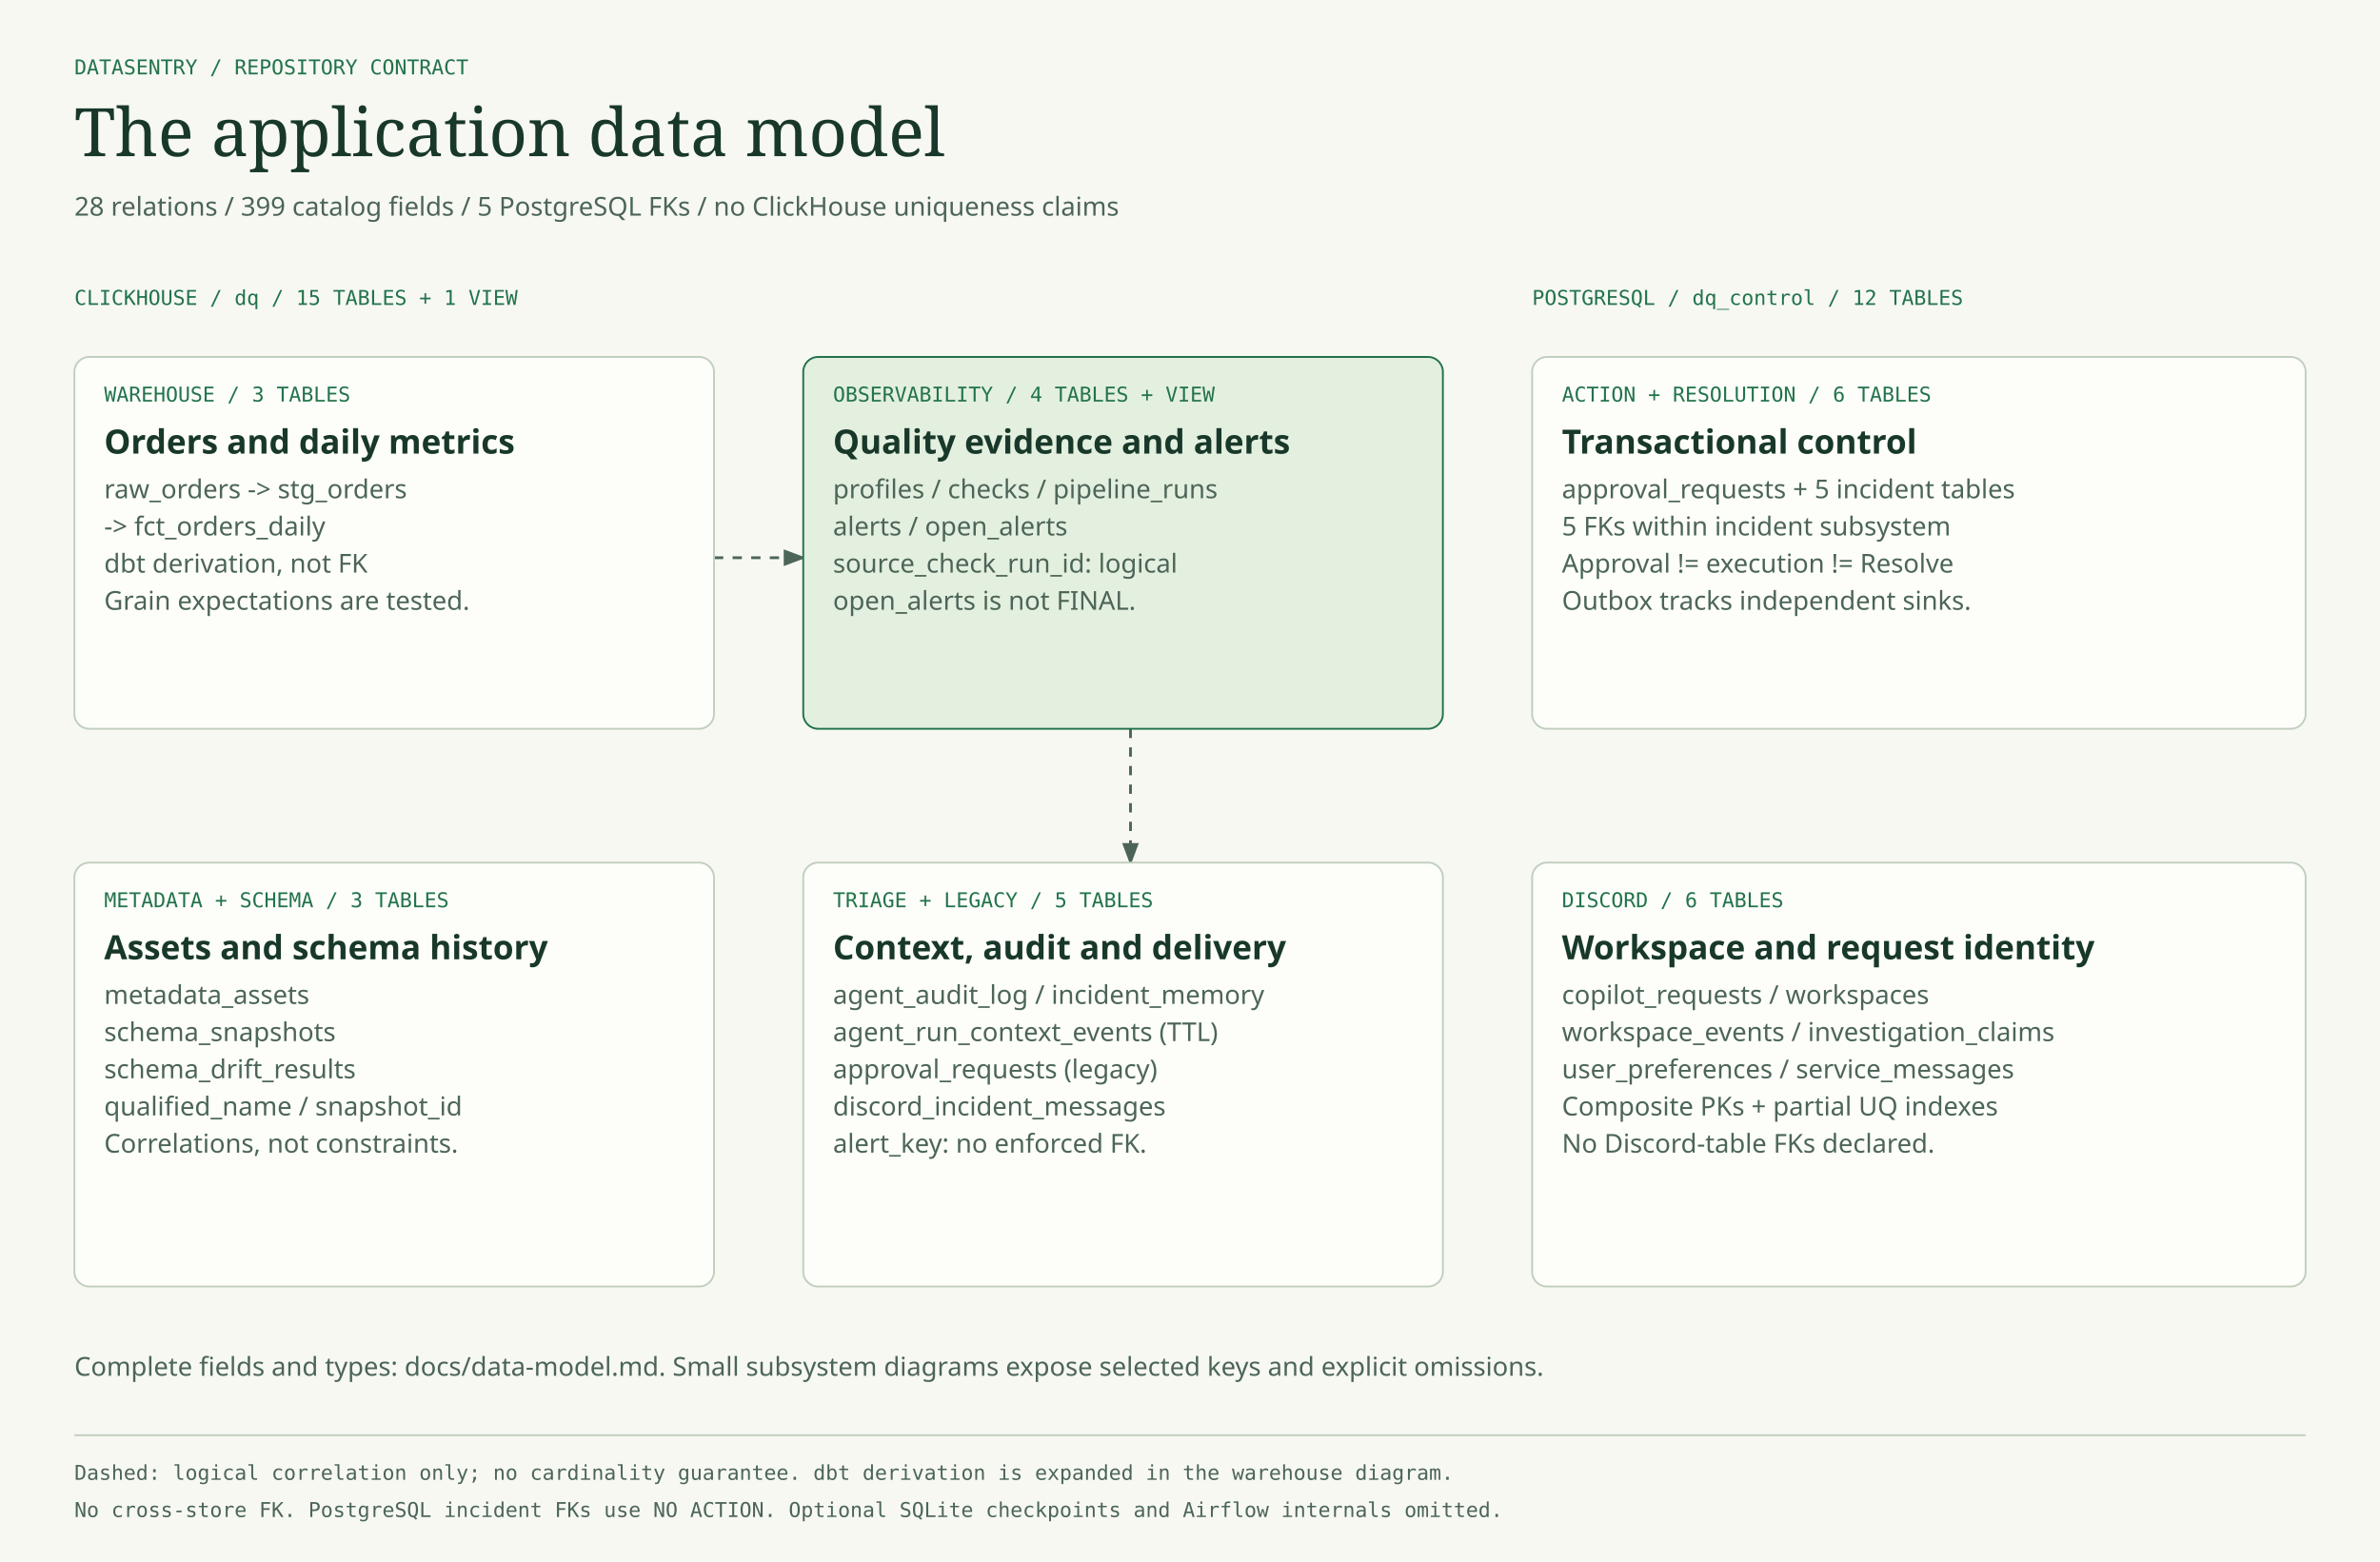
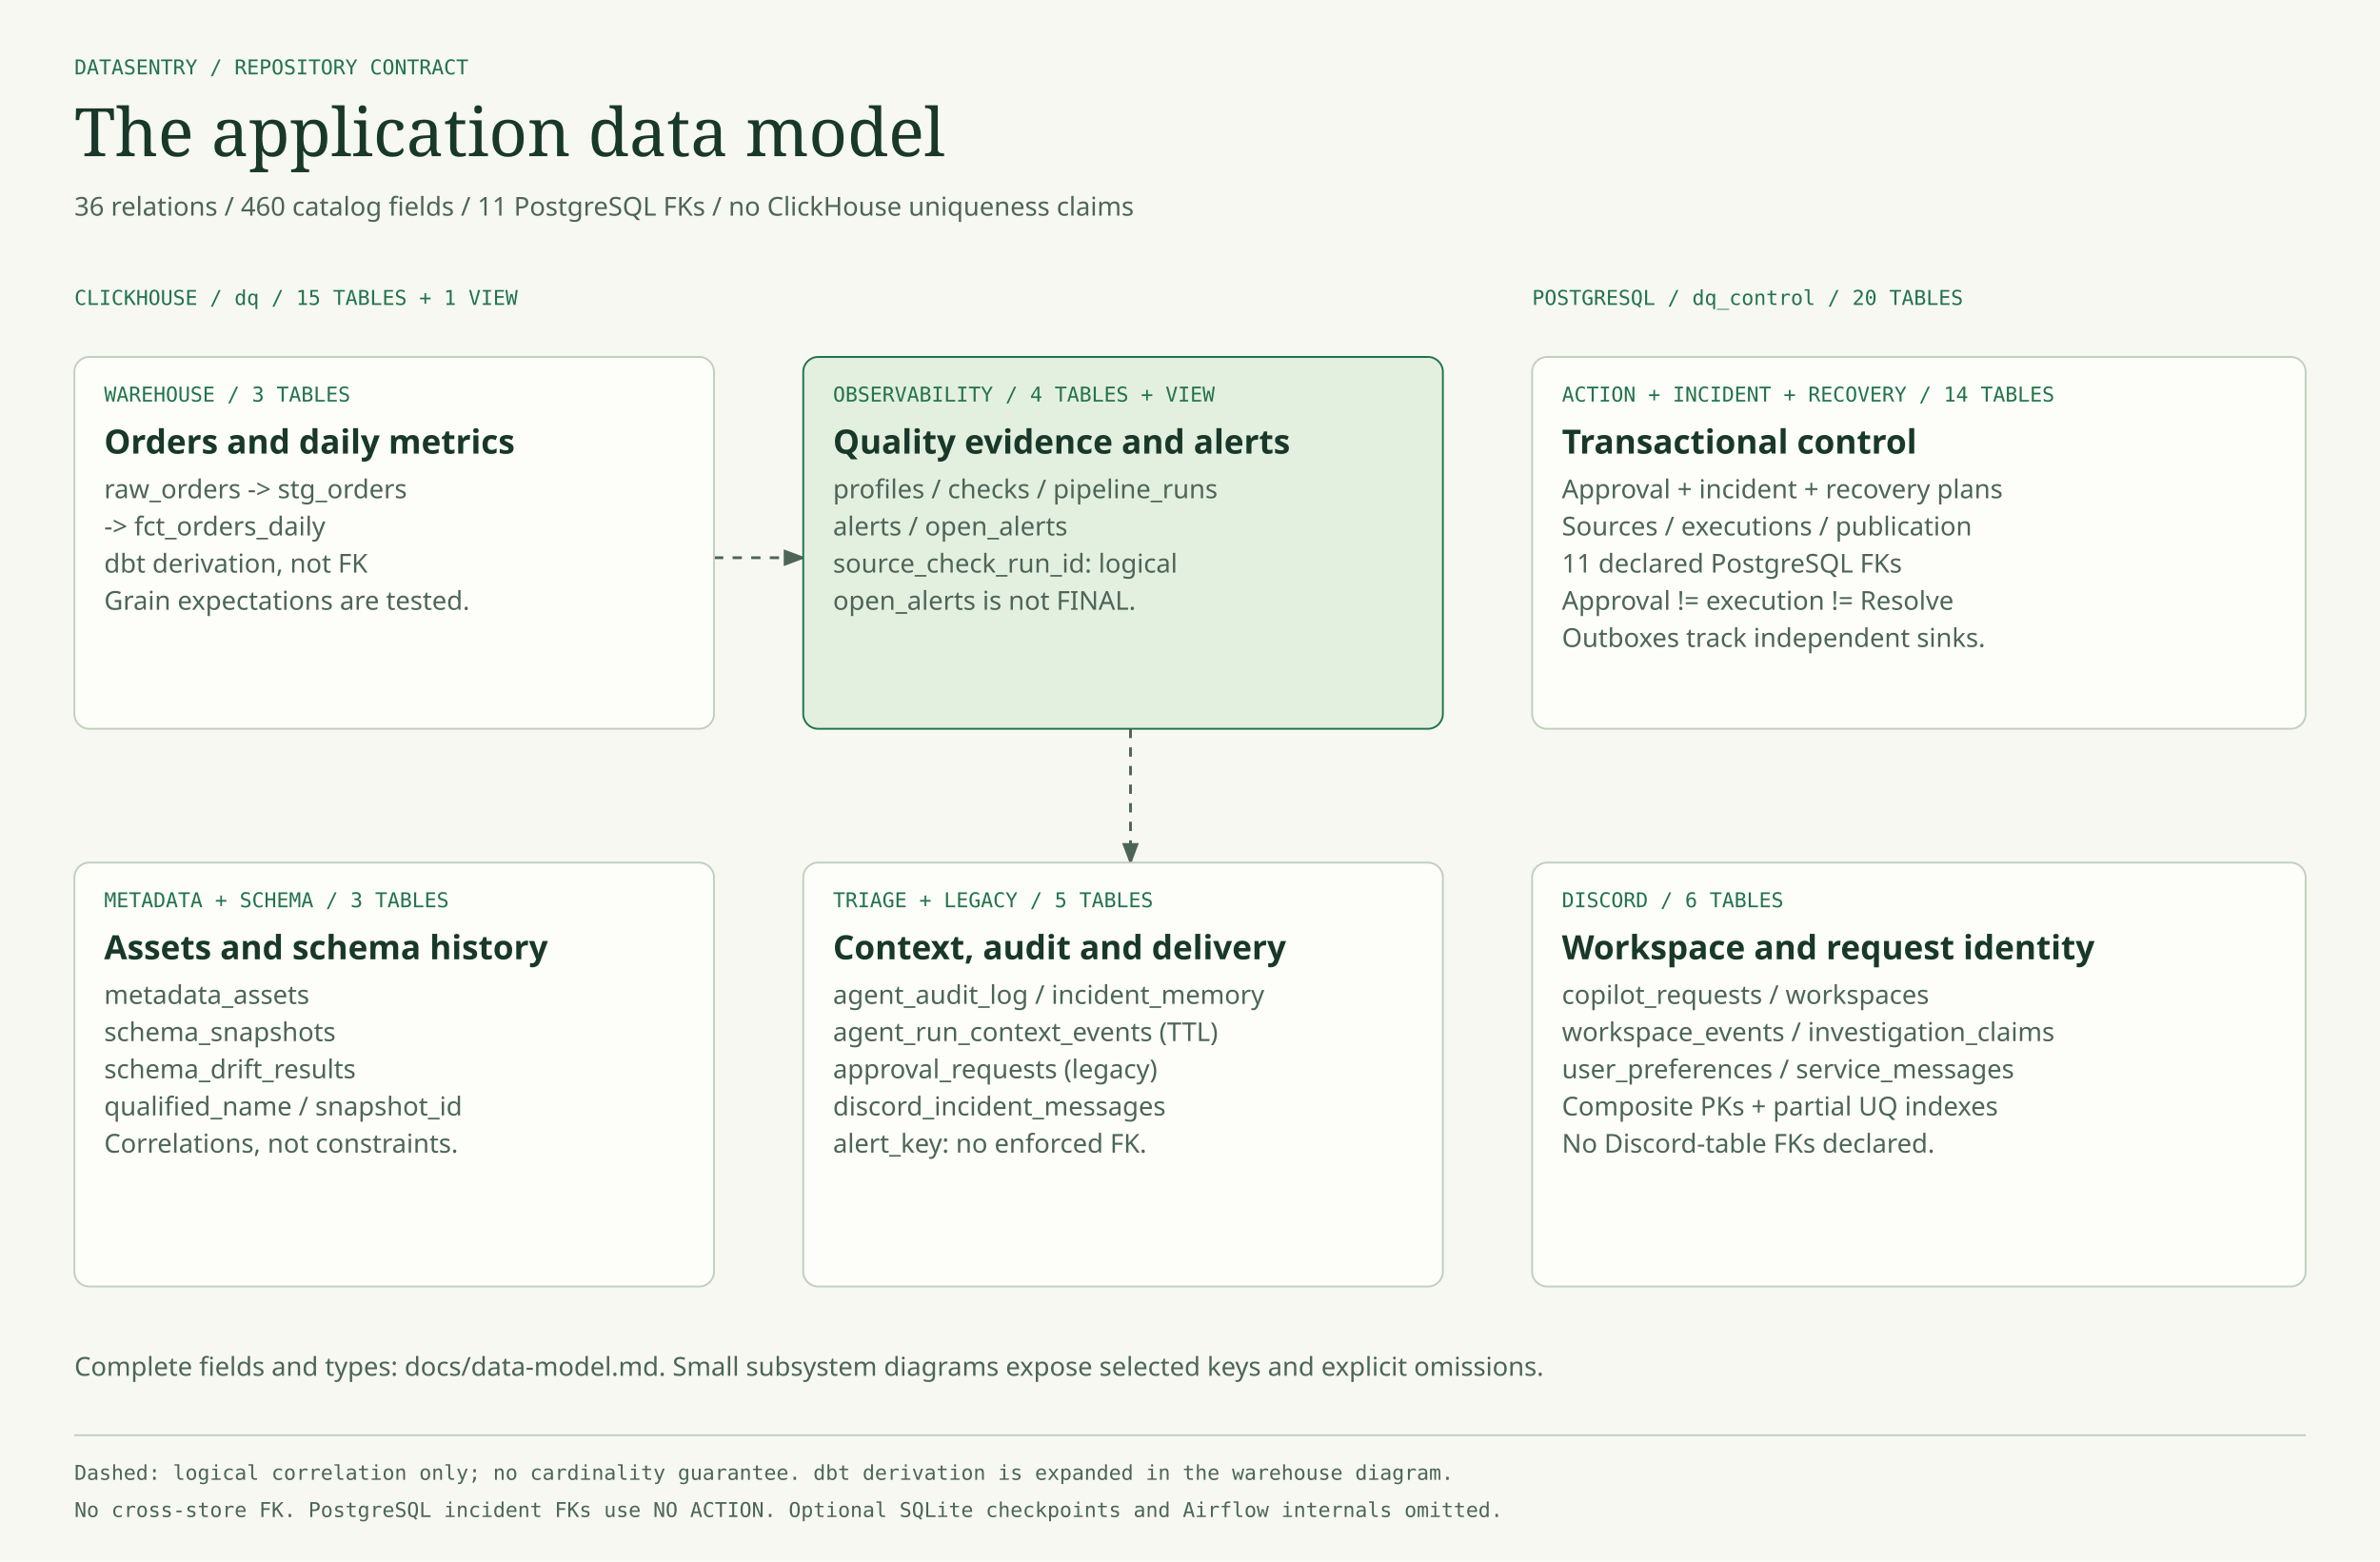
<svg xmlns="http://www.w3.org/2000/svg" width="1280" height="840" viewBox="0 0 1280 840" role="img" aria-labelledby="data-model-overview-title data-model-overview-desc">
  <defs>
    <marker id="data-model-overview-arrow-muted" markerWidth="8" markerHeight="6" refX="7" refY="3" orient="auto">
      <path d="M0 0L8 3L0 6Z" fill="#4c6558" />
    </marker>
    <marker id="data-model-overview-arrow-accent" markerWidth="8" markerHeight="6" refX="7" refY="3" orient="auto">
      <path d="M0 0L8 3L0 6Z" fill="#22734b" />
    </marker>
    <marker id="data-model-overview-arrow-link" markerWidth="8" markerHeight="6" refX="7" refY="3" orient="auto">
      <path d="M0 0L8 3L0 6Z" fill="#356851" />
    </marker>
  </defs>
  <rect x="0" y="0" width="1280" height="840" rx="0" fill="#f7f8f2" stroke="none" />
  <text x="40" y="40" text-anchor="start" fill="#22734b" font-family="Geist Mono, Consolas, monospace" font-size="11" font-weight="500">DATASENTRY / REPOSITORY CONTRACT</text>
  <text x="40" y="84" text-anchor="start" fill="#18382a" font-family="Instrument Serif, Georgia, serif" font-size="36" font-weight="400">The application data model</text>
-   <text x="40" y="116" text-anchor="start" fill="#4c6558" font-family="Geist, Trebuchet MS, sans-serif" font-size="14" font-weight="400">28 relations / 399 catalog fields / 5 PostgreSQL FKs / no ClickHouse uniqueness claims</text>
+   <text x="40" y="116" text-anchor="start" fill="#4c6558" font-family="Geist, Trebuchet MS, sans-serif" font-size="14" font-weight="400">36 relations / 460 catalog fields / 11 PostgreSQL FKs / no ClickHouse uniqueness claims</text>
  <text x="40" y="164" text-anchor="start" fill="#22734b" font-family="Geist Mono, Consolas, monospace" font-size="11" font-weight="500">CLICKHOUSE / dq / 15 TABLES + 1 VIEW</text>
-   <text x="824" y="164" text-anchor="start" fill="#22734b" font-family="Geist Mono, Consolas, monospace" font-size="11" font-weight="500">POSTGRESQL / dq_control / 12 TABLES</text>
+   <text x="824" y="164" text-anchor="start" fill="#22734b" font-family="Geist Mono, Consolas, monospace" font-size="11" font-weight="500">POSTGRESQL / dq_control / 20 TABLES</text>
  <path d="M 384 300 L 432 300" fill="none" stroke="#4c6558" stroke-width="1.5" stroke-dasharray="5 5" marker-end="url(#data-model-overview-arrow-muted)" />
  <path d="M 608 392 L 608 464" fill="none" stroke="#4c6558" stroke-width="1.5" stroke-dasharray="5 5" marker-end="url(#data-model-overview-arrow-muted)" />
  <rect x="40" y="192" width="344" height="200" rx="8" fill="#fdfef9" stroke="#c1cfbe" />
  <text x="56" y="216" text-anchor="start" fill="#22734b" font-family="Geist Mono, Consolas, monospace" font-size="11" font-weight="500">WAREHOUSE / 3 TABLES</text>
  <text x="56" y="244" text-anchor="start" fill="#18382a" font-family="Geist, Trebuchet MS, sans-serif" font-size="18" font-weight="600">Orders and daily metrics</text>
  <text x="56" y="268" text-anchor="start" fill="#4c6558" font-family="Geist, Trebuchet MS, sans-serif" font-size="14" font-weight="400">raw_orders -&gt; stg_orders</text>
  <text x="56" y="288" text-anchor="start" fill="#4c6558" font-family="Geist, Trebuchet MS, sans-serif" font-size="14" font-weight="400">-&gt; fct_orders_daily</text>
  <text x="56" y="308" text-anchor="start" fill="#4c6558" font-family="Geist, Trebuchet MS, sans-serif" font-size="14" font-weight="400">dbt derivation, not FK</text>
  <text x="56" y="328" text-anchor="start" fill="#4c6558" font-family="Geist, Trebuchet MS, sans-serif" font-size="14" font-weight="400">Grain expectations are tested.</text>
  <rect x="432" y="192" width="344" height="200" rx="8" fill="#e3efdf" stroke="#22734b" />
  <text x="448" y="216" text-anchor="start" fill="#22734b" font-family="Geist Mono, Consolas, monospace" font-size="11" font-weight="500">OBSERVABILITY / 4 TABLES + VIEW</text>
  <text x="448" y="244" text-anchor="start" fill="#18382a" font-family="Geist, Trebuchet MS, sans-serif" font-size="18" font-weight="600">Quality evidence and alerts</text>
  <text x="448" y="268" text-anchor="start" fill="#4c6558" font-family="Geist, Trebuchet MS, sans-serif" font-size="14" font-weight="400">profiles / checks / pipeline_runs</text>
  <text x="448" y="288" text-anchor="start" fill="#4c6558" font-family="Geist, Trebuchet MS, sans-serif" font-size="14" font-weight="400">alerts / open_alerts</text>
  <text x="448" y="308" text-anchor="start" fill="#4c6558" font-family="Geist, Trebuchet MS, sans-serif" font-size="14" font-weight="400">source_check_run_id: logical</text>
  <text x="448" y="328" text-anchor="start" fill="#4c6558" font-family="Geist, Trebuchet MS, sans-serif" font-size="14" font-weight="400">open_alerts is not FINAL.</text>
  <rect x="40" y="464" width="344" height="228" rx="8" fill="#fdfef9" stroke="#c1cfbe" />
  <text x="56" y="488" text-anchor="start" fill="#22734b" font-family="Geist Mono, Consolas, monospace" font-size="11" font-weight="500">METADATA + SCHEMA / 3 TABLES</text>
  <text x="56" y="516" text-anchor="start" fill="#18382a" font-family="Geist, Trebuchet MS, sans-serif" font-size="18" font-weight="600">Assets and schema history</text>
  <text x="56" y="540" text-anchor="start" fill="#4c6558" font-family="Geist, Trebuchet MS, sans-serif" font-size="14" font-weight="400">metadata_assets</text>
  <text x="56" y="560" text-anchor="start" fill="#4c6558" font-family="Geist, Trebuchet MS, sans-serif" font-size="14" font-weight="400">schema_snapshots</text>
  <text x="56" y="580" text-anchor="start" fill="#4c6558" font-family="Geist, Trebuchet MS, sans-serif" font-size="14" font-weight="400">schema_drift_results</text>
  <text x="56" y="600" text-anchor="start" fill="#4c6558" font-family="Geist, Trebuchet MS, sans-serif" font-size="14" font-weight="400">qualified_name / snapshot_id</text>
  <text x="56" y="620" text-anchor="start" fill="#4c6558" font-family="Geist, Trebuchet MS, sans-serif" font-size="14" font-weight="400">Correlations, not constraints.</text>
  <rect x="432" y="464" width="344" height="228" rx="8" fill="#fdfef9" stroke="#c1cfbe" />
  <text x="448" y="488" text-anchor="start" fill="#22734b" font-family="Geist Mono, Consolas, monospace" font-size="11" font-weight="500">TRIAGE + LEGACY / 5 TABLES</text>
  <text x="448" y="516" text-anchor="start" fill="#18382a" font-family="Geist, Trebuchet MS, sans-serif" font-size="18" font-weight="600">Context, audit and delivery</text>
  <text x="448" y="540" text-anchor="start" fill="#4c6558" font-family="Geist, Trebuchet MS, sans-serif" font-size="14" font-weight="400">agent_audit_log / incident_memory</text>
  <text x="448" y="560" text-anchor="start" fill="#4c6558" font-family="Geist, Trebuchet MS, sans-serif" font-size="14" font-weight="400">agent_run_context_events (TTL)</text>
  <text x="448" y="580" text-anchor="start" fill="#4c6558" font-family="Geist, Trebuchet MS, sans-serif" font-size="14" font-weight="400">approval_requests (legacy)</text>
  <text x="448" y="600" text-anchor="start" fill="#4c6558" font-family="Geist, Trebuchet MS, sans-serif" font-size="14" font-weight="400">discord_incident_messages</text>
  <text x="448" y="620" text-anchor="start" fill="#4c6558" font-family="Geist, Trebuchet MS, sans-serif" font-size="14" font-weight="400">alert_key: no enforced FK.</text>
  <rect x="824" y="192" width="416" height="200" rx="8" fill="#fdfef9" stroke="#c1cfbe" />
-   <text x="840" y="216" text-anchor="start" fill="#22734b" font-family="Geist Mono, Consolas, monospace" font-size="11" font-weight="500">ACTION + RESOLUTION / 6 TABLES</text>
+   <text x="840" y="216" text-anchor="start" fill="#22734b" font-family="Geist Mono, Consolas, monospace" font-size="11" font-weight="500">ACTION + INCIDENT + RECOVERY / 14 TABLES</text>
  <text x="840" y="244" text-anchor="start" fill="#18382a" font-family="Geist, Trebuchet MS, sans-serif" font-size="18" font-weight="600">Transactional control</text>
-   <text x="840" y="268" text-anchor="start" fill="#4c6558" font-family="Geist, Trebuchet MS, sans-serif" font-size="14" font-weight="400">approval_requests + 5 incident tables</text>
-   <text x="840" y="288" text-anchor="start" fill="#4c6558" font-family="Geist, Trebuchet MS, sans-serif" font-size="14" font-weight="400">5 FKs within incident subsystem</text>
-   <text x="840" y="308" text-anchor="start" fill="#4c6558" font-family="Geist, Trebuchet MS, sans-serif" font-size="14" font-weight="400">Approval != execution != Resolve</text>
-   <text x="840" y="328" text-anchor="start" fill="#4c6558" font-family="Geist, Trebuchet MS, sans-serif" font-size="14" font-weight="400">Outbox tracks independent sinks.</text>
+   <text x="840" y="268" text-anchor="start" fill="#4c6558" font-family="Geist, Trebuchet MS, sans-serif" font-size="14" font-weight="400">Approval + incident + recovery plans</text>
+   <text x="840" y="288" text-anchor="start" fill="#4c6558" font-family="Geist, Trebuchet MS, sans-serif" font-size="14" font-weight="400">Sources / executions / publication</text>
+   <text x="840" y="308" text-anchor="start" fill="#4c6558" font-family="Geist, Trebuchet MS, sans-serif" font-size="14" font-weight="400">11 declared PostgreSQL FKs</text>
+   <text x="840" y="328" text-anchor="start" fill="#4c6558" font-family="Geist, Trebuchet MS, sans-serif" font-size="14" font-weight="400">Approval != execution != Resolve</text>
+   <text x="840" y="348" text-anchor="start" fill="#4c6558" font-family="Geist, Trebuchet MS, sans-serif" font-size="14" font-weight="400">Outboxes track independent sinks.</text>
  <rect x="824" y="464" width="416" height="228" rx="8" fill="#fdfef9" stroke="#c1cfbe" />
  <text x="840" y="488" text-anchor="start" fill="#22734b" font-family="Geist Mono, Consolas, monospace" font-size="11" font-weight="500">DISCORD / 6 TABLES</text>
  <text x="840" y="516" text-anchor="start" fill="#18382a" font-family="Geist, Trebuchet MS, sans-serif" font-size="18" font-weight="600">Workspace and request identity</text>
  <text x="840" y="540" text-anchor="start" fill="#4c6558" font-family="Geist, Trebuchet MS, sans-serif" font-size="14" font-weight="400">copilot_requests / workspaces</text>
  <text x="840" y="560" text-anchor="start" fill="#4c6558" font-family="Geist, Trebuchet MS, sans-serif" font-size="14" font-weight="400">workspace_events / investigation_claims</text>
  <text x="840" y="580" text-anchor="start" fill="#4c6558" font-family="Geist, Trebuchet MS, sans-serif" font-size="14" font-weight="400">user_preferences / service_messages</text>
  <text x="840" y="600" text-anchor="start" fill="#4c6558" font-family="Geist, Trebuchet MS, sans-serif" font-size="14" font-weight="400">Composite PKs + partial UQ indexes</text>
  <text x="840" y="620" text-anchor="start" fill="#4c6558" font-family="Geist, Trebuchet MS, sans-serif" font-size="14" font-weight="400">No Discord-table FKs declared.</text>
  <text x="40" y="740" text-anchor="start" fill="#4c6558" font-family="Geist, Trebuchet MS, sans-serif" font-size="14" font-weight="400">Complete fields and types: docs/data-model.md. Small subsystem diagrams expose selected keys and explicit omissions.</text>
  <path d="M40 772 H1240" stroke="#c1cfbe" />
  <text x="40" y="796" text-anchor="start" fill="#4c6558" font-family="Geist Mono, Consolas, monospace" font-size="11" font-weight="400">Dashed: logical correlation only; no cardinality guarantee. dbt derivation is expanded in the warehouse diagram.</text>
  <text x="40" y="816" text-anchor="start" fill="#4c6558" font-family="Geist Mono, Consolas, monospace" font-size="11" font-weight="400">No cross-store FK. PostgreSQL incident FKs use NO ACTION. Optional SQLite checkpoints and Airflow internals omitted.</text>
</svg>
